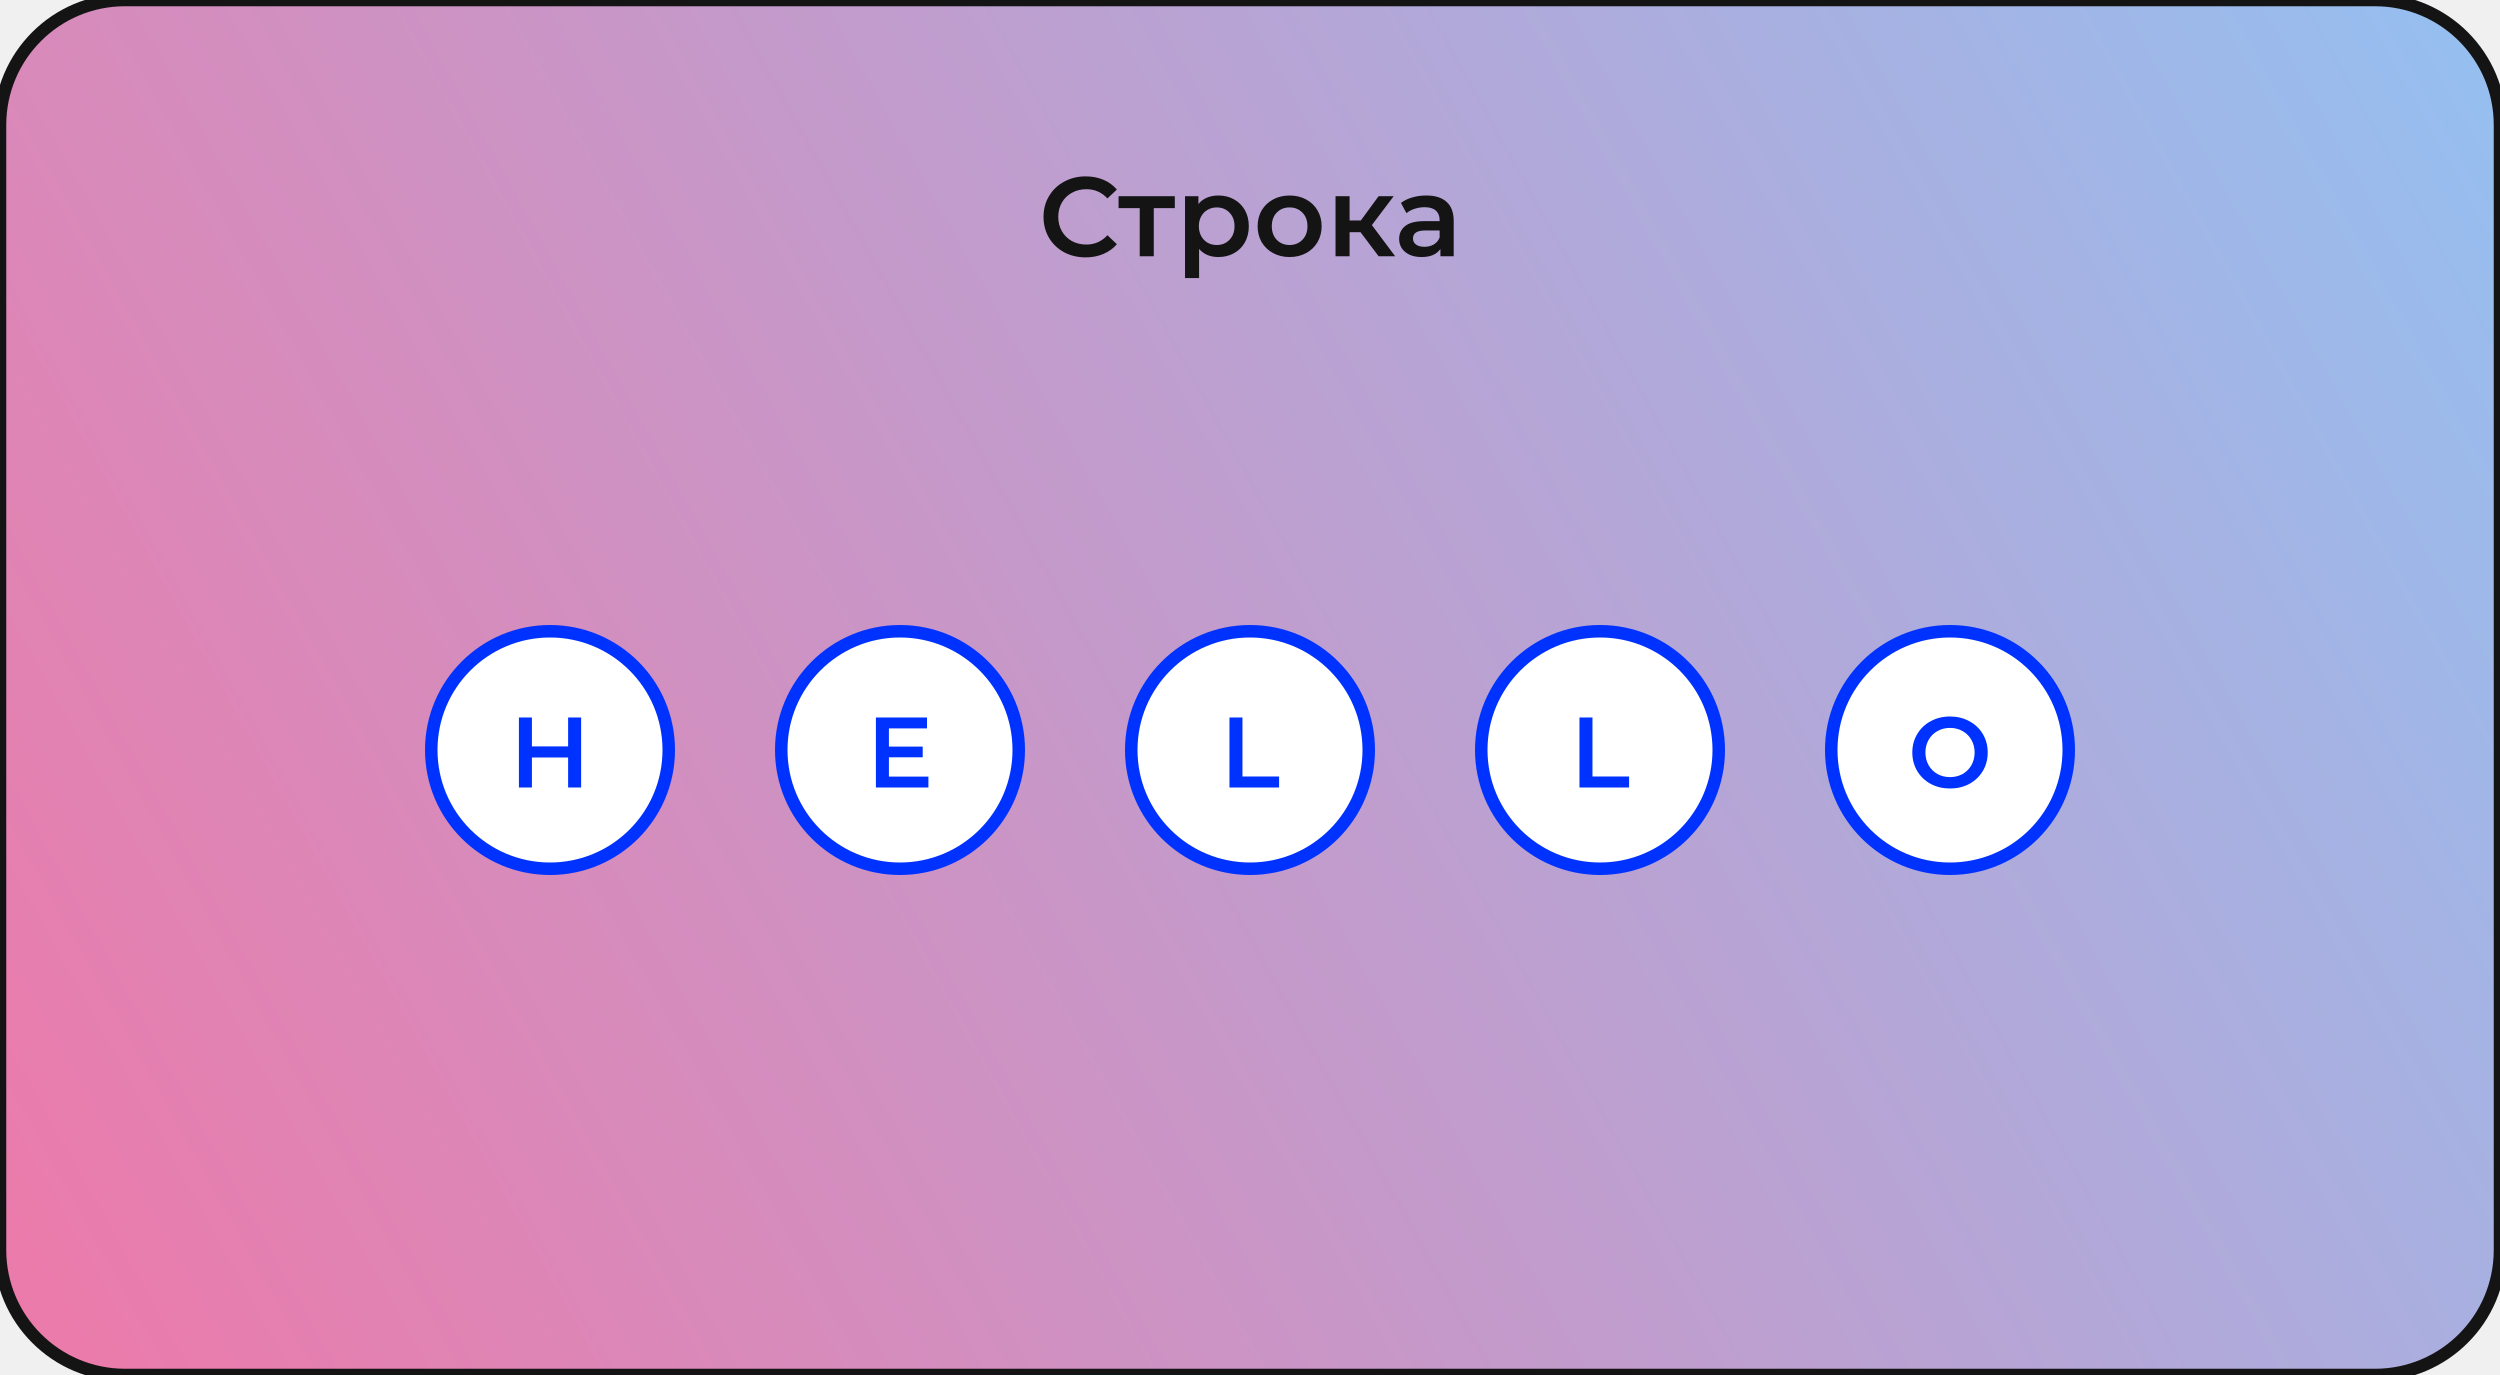
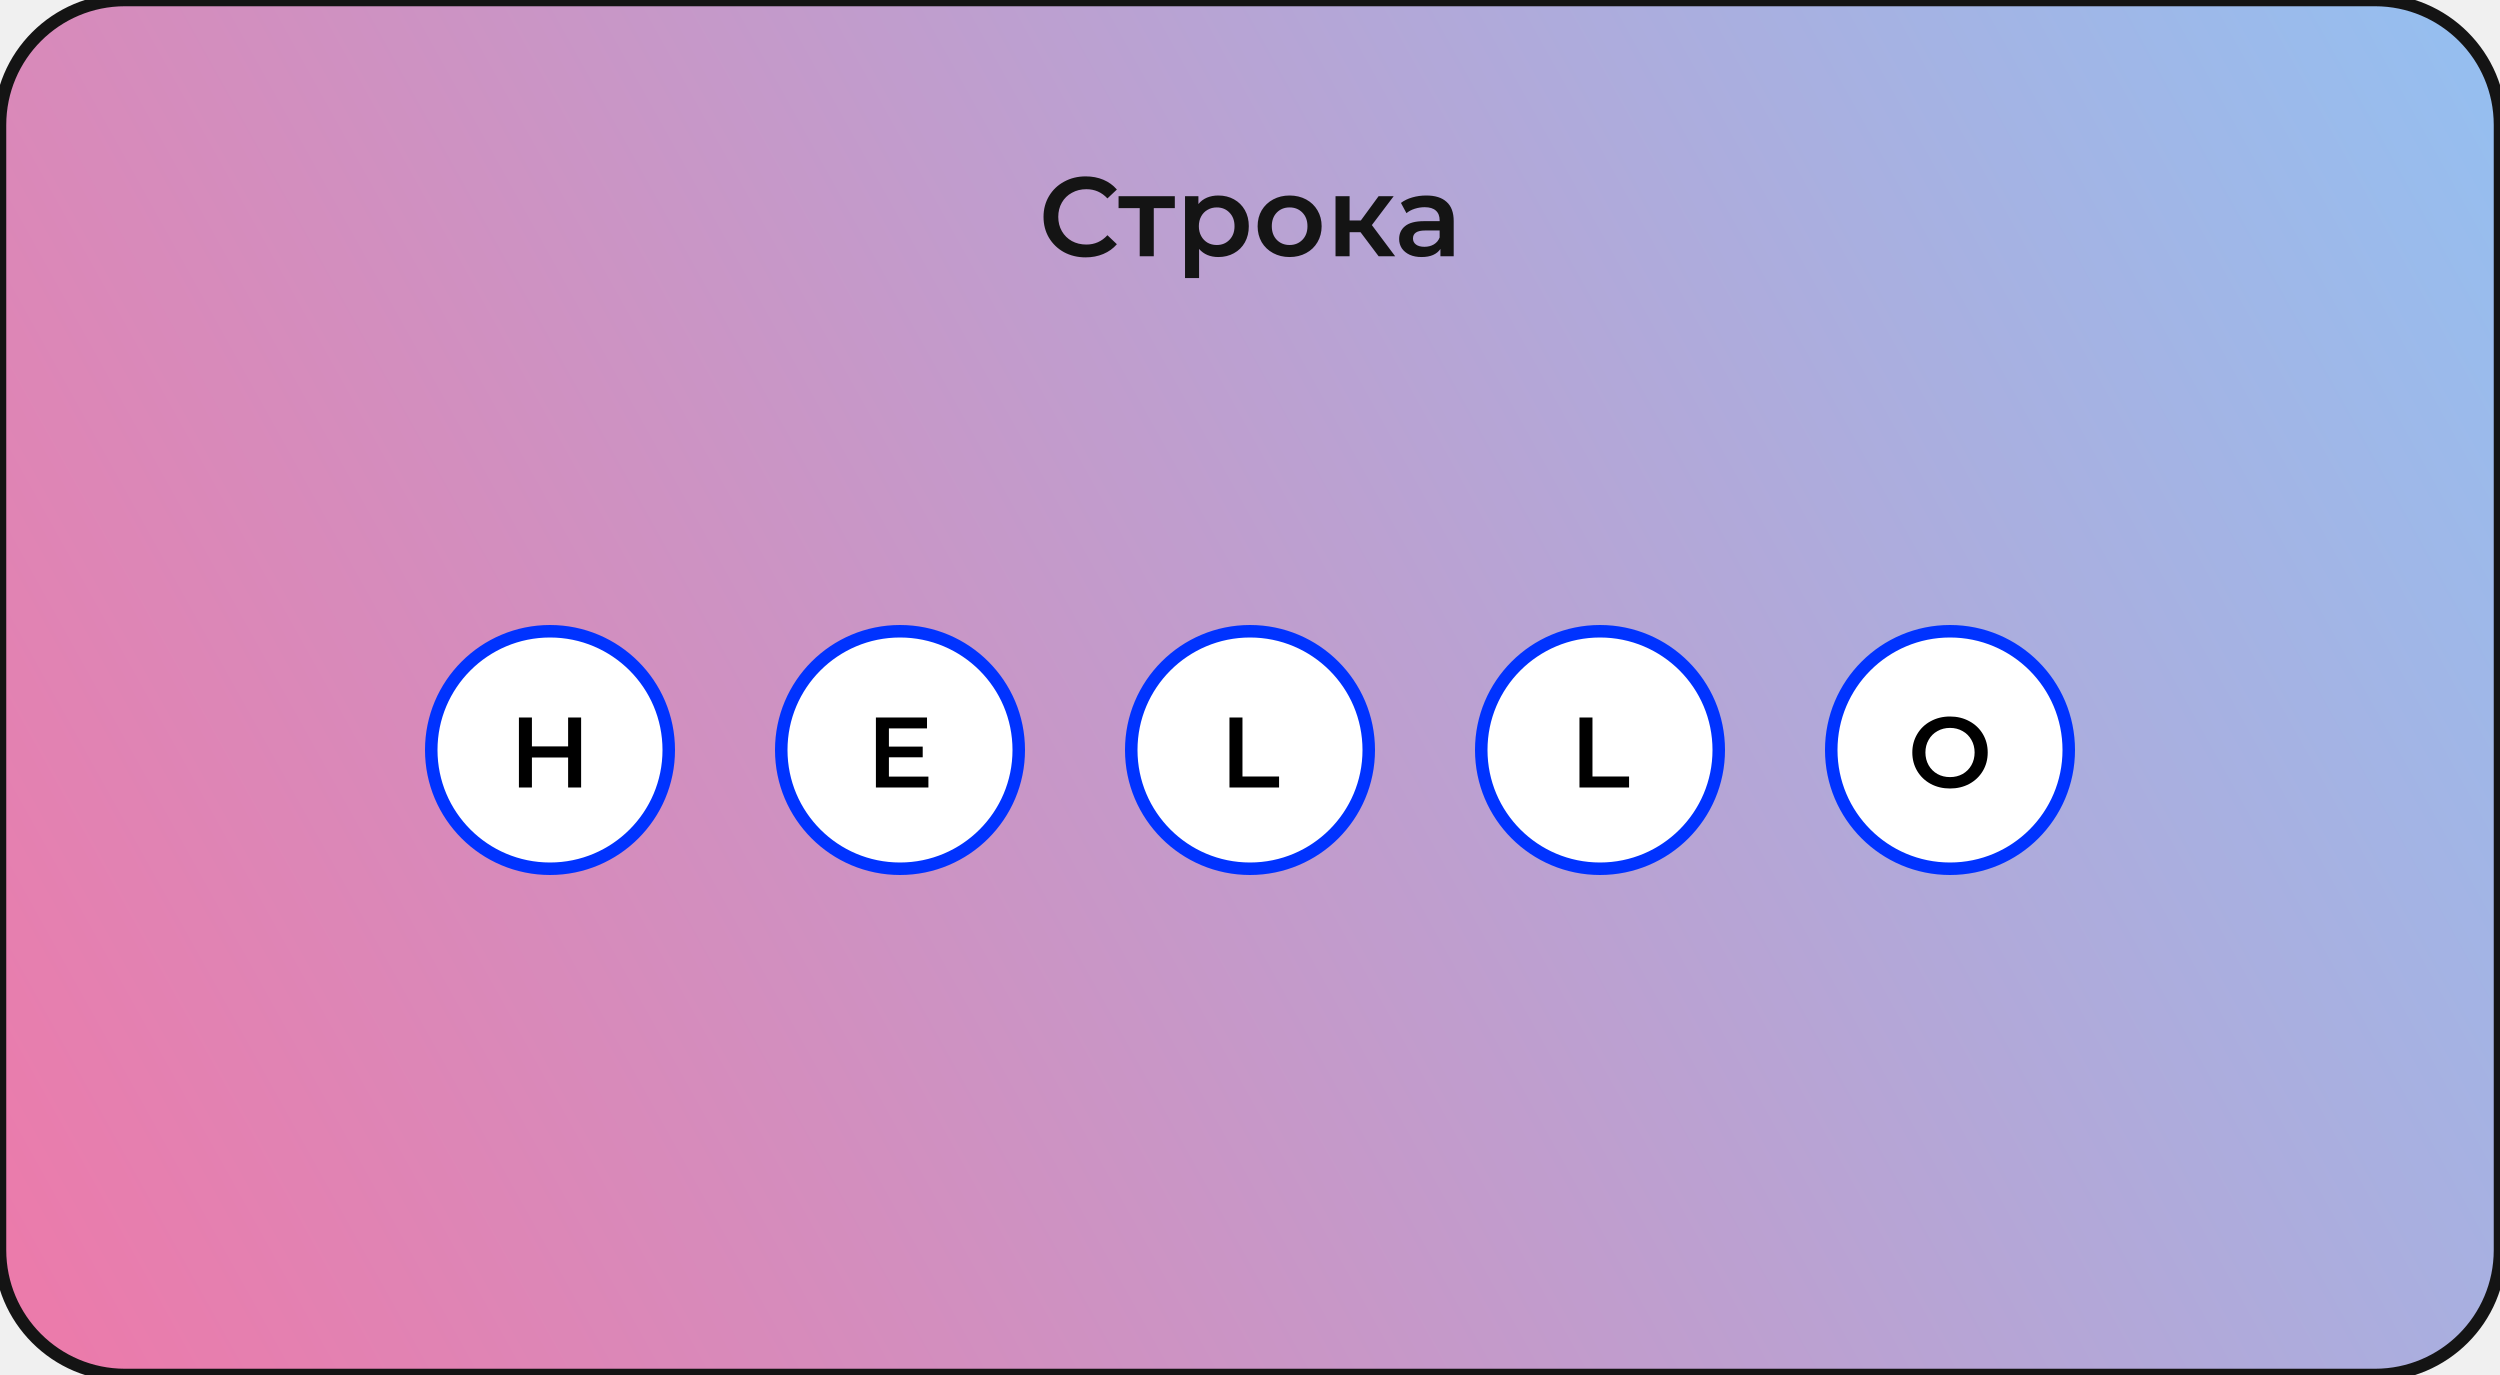
<svg xmlns="http://www.w3.org/2000/svg" width="400" height="220" viewBox="0 0 400 220" fill="none">
  <path d="M0 20C0 8.954 8.954 0 20 0H380C391.046 0 400 8.954 400 20V200C400 211.046 391.046 220 380 220H20C8.954 220 0 211.046 0 200V20Z" fill="url(#paint0_linear_107_207306)" />
  <rect x="69" y="101" width="38" height="38" rx="19" fill="white" />
-   <path d="M92.979 114.8V126H90.899V121.2H85.107V126H83.027V114.8H85.107V119.424H90.899V114.8H92.979Z" fill="#0032FF" />
+   <path d="M92.979 114.8V126H90.899V121.2H85.107V126H83.027V114.8H85.107V119.424H90.899V114.8H92.979Z" fill="black" />
  <rect x="69" y="101" width="38" height="38" rx="19" stroke="#0032FF" stroke-width="2" />
  <rect x="125" y="101" width="38" height="38" rx="19" fill="white" />
-   <path d="M148.545 124.256V126H140.145V114.8H148.321V116.544H142.225V119.456H147.633V121.168H142.225V124.256H148.545Z" fill="#0032FF" />
+   <path d="M148.545 124.256V126H140.145V114.8H148.321V116.544H142.225V119.456H147.633V121.168H142.225V124.256H148.545Z" fill="black" />
  <rect x="125" y="101" width="38" height="38" rx="19" stroke="#0032FF" stroke-width="2" />
  <rect x="181" y="101" width="38" height="38" rx="19" fill="white" />
-   <path d="M196.715 114.8H198.795V124.24H204.651V126H196.715V114.8Z" fill="#0032FF" />
+   <path d="M196.715 114.8H198.795V124.24H204.651V126H196.715V114.8Z" fill="black" />
  <rect x="181" y="101" width="38" height="38" rx="19" stroke="#0032FF" stroke-width="2" />
  <rect x="237" y="101" width="38" height="38" rx="19" fill="white" />
-   <path d="M252.715 114.8H254.795V124.24H260.651V126H252.715V114.8Z" fill="#0032FF" />
+   <path d="M252.715 114.8H254.795V124.24H260.651V126H252.715V114.8Z" fill="black" />
  <rect x="237" y="101" width="38" height="38" rx="19" stroke="#0032FF" stroke-width="2" />
  <rect x="293" y="101" width="38" height="38" rx="19" fill="white" />
-   <path d="M312.002 126.16C310.86 126.16 309.831 125.915 308.914 125.424C307.996 124.923 307.276 124.235 306.754 123.36C306.231 122.475 305.97 121.488 305.97 120.4C305.97 119.312 306.231 118.331 306.754 117.456C307.276 116.571 307.996 115.883 308.914 115.392C309.831 114.891 310.86 114.64 312.002 114.64C313.143 114.64 314.172 114.891 315.09 115.392C316.007 115.883 316.727 116.565 317.25 117.44C317.772 118.315 318.034 119.301 318.034 120.4C318.034 121.499 317.772 122.485 317.25 123.36C316.727 124.235 316.007 124.923 315.09 125.424C314.172 125.915 313.143 126.16 312.002 126.16ZM312.002 124.336C312.748 124.336 313.42 124.171 314.018 123.84C314.615 123.499 315.084 123.029 315.426 122.432C315.767 121.824 315.938 121.147 315.938 120.4C315.938 119.653 315.767 118.981 315.426 118.384C315.084 117.776 314.615 117.307 314.018 116.976C313.42 116.635 312.748 116.464 312.002 116.464C311.255 116.464 310.583 116.635 309.986 116.976C309.388 117.307 308.919 117.776 308.578 118.384C308.236 118.981 308.066 119.653 308.066 120.4C308.066 121.147 308.236 121.824 308.578 122.432C308.919 123.029 309.388 123.499 309.986 123.84C310.583 124.171 311.255 124.336 312.002 124.336Z" fill="#0032FF" />
+   <path d="M312.002 126.16C310.86 126.16 309.831 125.915 308.914 125.424C307.996 124.923 307.276 124.235 306.754 123.36C306.231 122.475 305.97 121.488 305.97 120.4C305.97 119.312 306.231 118.331 306.754 117.456C307.276 116.571 307.996 115.883 308.914 115.392C309.831 114.891 310.86 114.64 312.002 114.64C313.143 114.64 314.172 114.891 315.09 115.392C316.007 115.883 316.727 116.565 317.25 117.44C317.772 118.315 318.034 119.301 318.034 120.4C318.034 121.499 317.772 122.485 317.25 123.36C316.727 124.235 316.007 124.923 315.09 125.424C314.172 125.915 313.143 126.16 312.002 126.16ZM312.002 124.336C312.748 124.336 313.42 124.171 314.018 123.84C314.615 123.499 315.084 123.029 315.426 122.432C315.767 121.824 315.938 121.147 315.938 120.4C315.938 119.653 315.767 118.981 315.426 118.384C315.084 117.776 314.615 117.307 314.018 116.976C313.42 116.635 312.748 116.464 312.002 116.464C311.255 116.464 310.583 116.635 309.986 116.976C309.388 117.307 308.919 117.776 308.578 118.384C308.236 118.981 308.066 119.653 308.066 120.4C308.066 121.147 308.236 121.824 308.578 122.432C308.919 123.029 309.388 123.499 309.986 123.84C310.583 124.171 311.255 124.336 312.002 124.336Z" fill="black" />
  <rect x="293" y="101" width="38" height="38" rx="19" stroke="#0032FF" stroke-width="2" />
  <path d="M173.696 41.18C172.424 41.18 171.272 40.904 170.24 40.352C169.22 39.788 168.416 39.014 167.828 38.03C167.252 37.046 166.964 35.936 166.964 34.7C166.964 33.464 167.258 32.354 167.846 31.37C168.434 30.386 169.238 29.618 170.258 29.066C171.29 28.502 172.442 28.22 173.714 28.22C174.746 28.22 175.688 28.4 176.54 28.76C177.392 29.12 178.112 29.642 178.7 30.326L177.188 31.748C176.276 30.764 175.154 30.272 173.822 30.272C172.958 30.272 172.184 30.464 171.5 30.848C170.816 31.22 170.282 31.742 169.898 32.414C169.514 33.086 169.322 33.848 169.322 34.7C169.322 35.552 169.514 36.314 169.898 36.986C170.282 37.658 170.816 38.186 171.5 38.57C172.184 38.942 172.958 39.128 173.822 39.128C175.154 39.128 176.276 38.63 177.188 37.634L178.7 39.074C178.112 39.758 177.386 40.28 176.522 40.64C175.67 41 174.728 41.18 173.696 41.18ZM187.971 33.296H184.605V41H182.355V33.296H178.971V31.388H187.971V33.296ZM194.931 31.28C195.867 31.28 196.701 31.484 197.433 31.892C198.177 32.3 198.759 32.876 199.179 33.62C199.599 34.364 199.809 35.222 199.809 36.194C199.809 37.166 199.599 38.03 199.179 38.786C198.759 39.53 198.177 40.106 197.433 40.514C196.701 40.922 195.867 41.126 194.931 41.126C193.635 41.126 192.609 40.694 191.853 39.83V44.492H189.603V31.388H191.745V32.648C192.117 32.192 192.573 31.85 193.113 31.622C193.665 31.394 194.271 31.28 194.931 31.28ZM194.679 39.2C195.507 39.2 196.185 38.924 196.713 38.372C197.253 37.82 197.523 37.094 197.523 36.194C197.523 35.294 197.253 34.568 196.713 34.016C196.185 33.464 195.507 33.188 194.679 33.188C194.139 33.188 193.653 33.314 193.221 33.566C192.789 33.806 192.447 34.154 192.195 34.61C191.943 35.066 191.817 35.594 191.817 36.194C191.817 36.794 191.943 37.322 192.195 37.778C192.447 38.234 192.789 38.588 193.221 38.84C193.653 39.08 194.139 39.2 194.679 39.2ZM206.332 41.126C205.36 41.126 204.484 40.916 203.704 40.496C202.924 40.076 202.312 39.494 201.868 38.75C201.436 37.994 201.22 37.142 201.22 36.194C201.22 35.246 201.436 34.4 201.868 33.656C202.312 32.912 202.924 32.33 203.704 31.91C204.484 31.49 205.36 31.28 206.332 31.28C207.316 31.28 208.198 31.49 208.978 31.91C209.758 32.33 210.364 32.912 210.796 33.656C211.24 34.4 211.462 35.246 211.462 36.194C211.462 37.142 211.24 37.994 210.796 38.75C210.364 39.494 209.758 40.076 208.978 40.496C208.198 40.916 207.316 41.126 206.332 41.126ZM206.332 39.2C207.16 39.2 207.844 38.924 208.384 38.372C208.924 37.82 209.194 37.094 209.194 36.194C209.194 35.294 208.924 34.568 208.384 34.016C207.844 33.464 207.16 33.188 206.332 33.188C205.504 33.188 204.82 33.464 204.28 34.016C203.752 34.568 203.488 35.294 203.488 36.194C203.488 37.094 203.752 37.82 204.28 38.372C204.82 38.924 205.504 39.2 206.332 39.2ZM217.681 37.148H215.935V41H213.685V31.388H215.935V35.276H217.735L220.579 31.388H222.991L219.499 36.014L223.225 41H220.579L217.681 37.148ZM228.218 31.28C229.634 31.28 230.714 31.622 231.458 32.306C232.214 32.978 232.592 33.998 232.592 35.366V41H230.468V39.83C230.192 40.25 229.796 40.574 229.28 40.802C228.776 41.018 228.164 41.126 227.444 41.126C226.724 41.126 226.094 41.006 225.554 40.766C225.014 40.514 224.594 40.172 224.294 39.74C224.006 39.296 223.862 38.798 223.862 38.246C223.862 37.382 224.18 36.692 224.816 36.176C225.464 35.648 226.478 35.384 227.858 35.384H230.342V35.24C230.342 34.568 230.138 34.052 229.73 33.692C229.334 33.332 228.74 33.152 227.948 33.152C227.408 33.152 226.874 33.236 226.346 33.404C225.83 33.572 225.392 33.806 225.032 34.106L224.15 32.468C224.654 32.084 225.26 31.79 225.968 31.586C226.676 31.382 227.426 31.28 228.218 31.28ZM227.912 39.488C228.476 39.488 228.974 39.362 229.406 39.11C229.85 38.846 230.162 38.474 230.342 37.994V36.878H228.02C226.724 36.878 226.076 37.304 226.076 38.156C226.076 38.564 226.238 38.888 226.562 39.128C226.886 39.368 227.336 39.488 227.912 39.488Z" fill="#141414" />
  <path d="M20 1H380V-1H20V1ZM399 20V200H401V20H399ZM380 219H20V221H380V219ZM1 200V20H-1V200H1ZM20 219C9.507 219 1 210.493 1 200H-1C-1 211.598 8.402 221 20 221V219ZM399 200C399 210.493 390.493 219 380 219V221C391.598 221 401 211.598 401 200H399ZM380 1C390.493 1 399 9.507 399 20H401C401 8.402 391.598 -1 380 -1V1ZM20 -1C8.402 -1 -1 8.402 -1 20H1C1 9.507 9.507 1 20 1V-1Z" fill="#141414" />
  <defs>
    <linearGradient id="paint0_linear_107_207306" x1="479" y1="-48" x2="-80.5" y2="263.5" gradientUnits="userSpaceOnUse">
      <stop stop-color="#82CEFF" />
      <stop offset="1" stop-color="#FF6B9B" />
    </linearGradient>
  </defs>
</svg>
